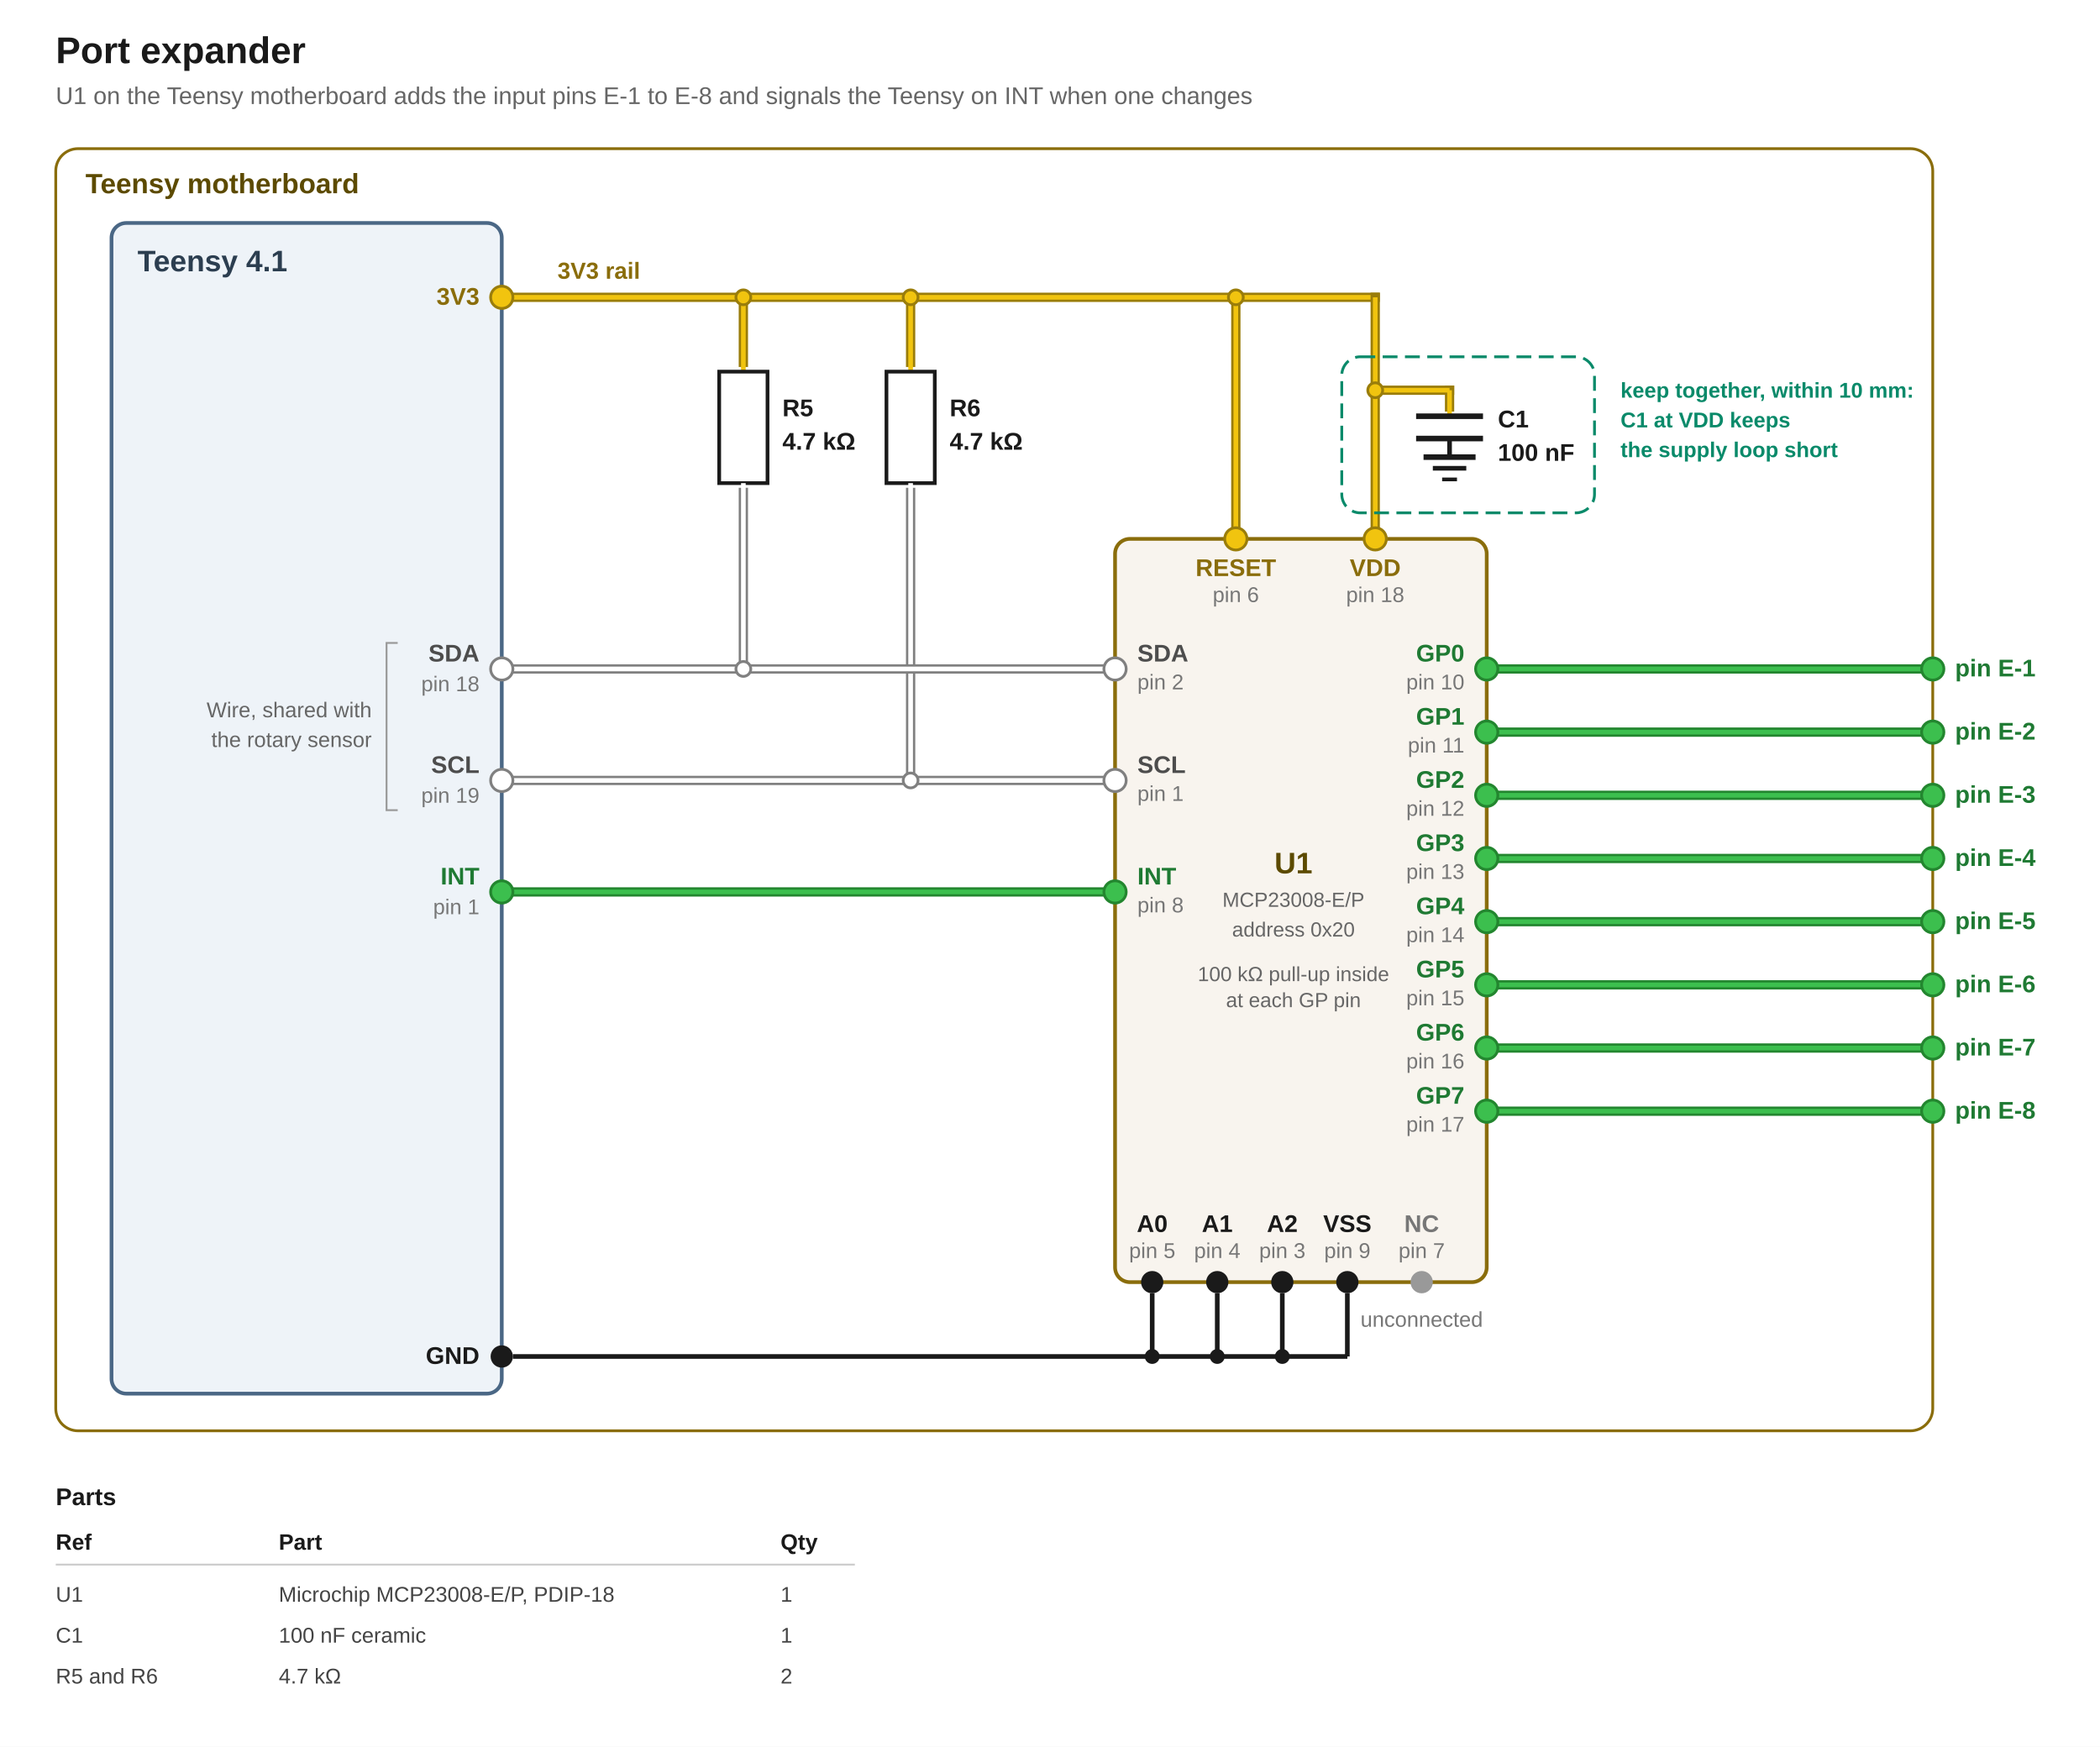
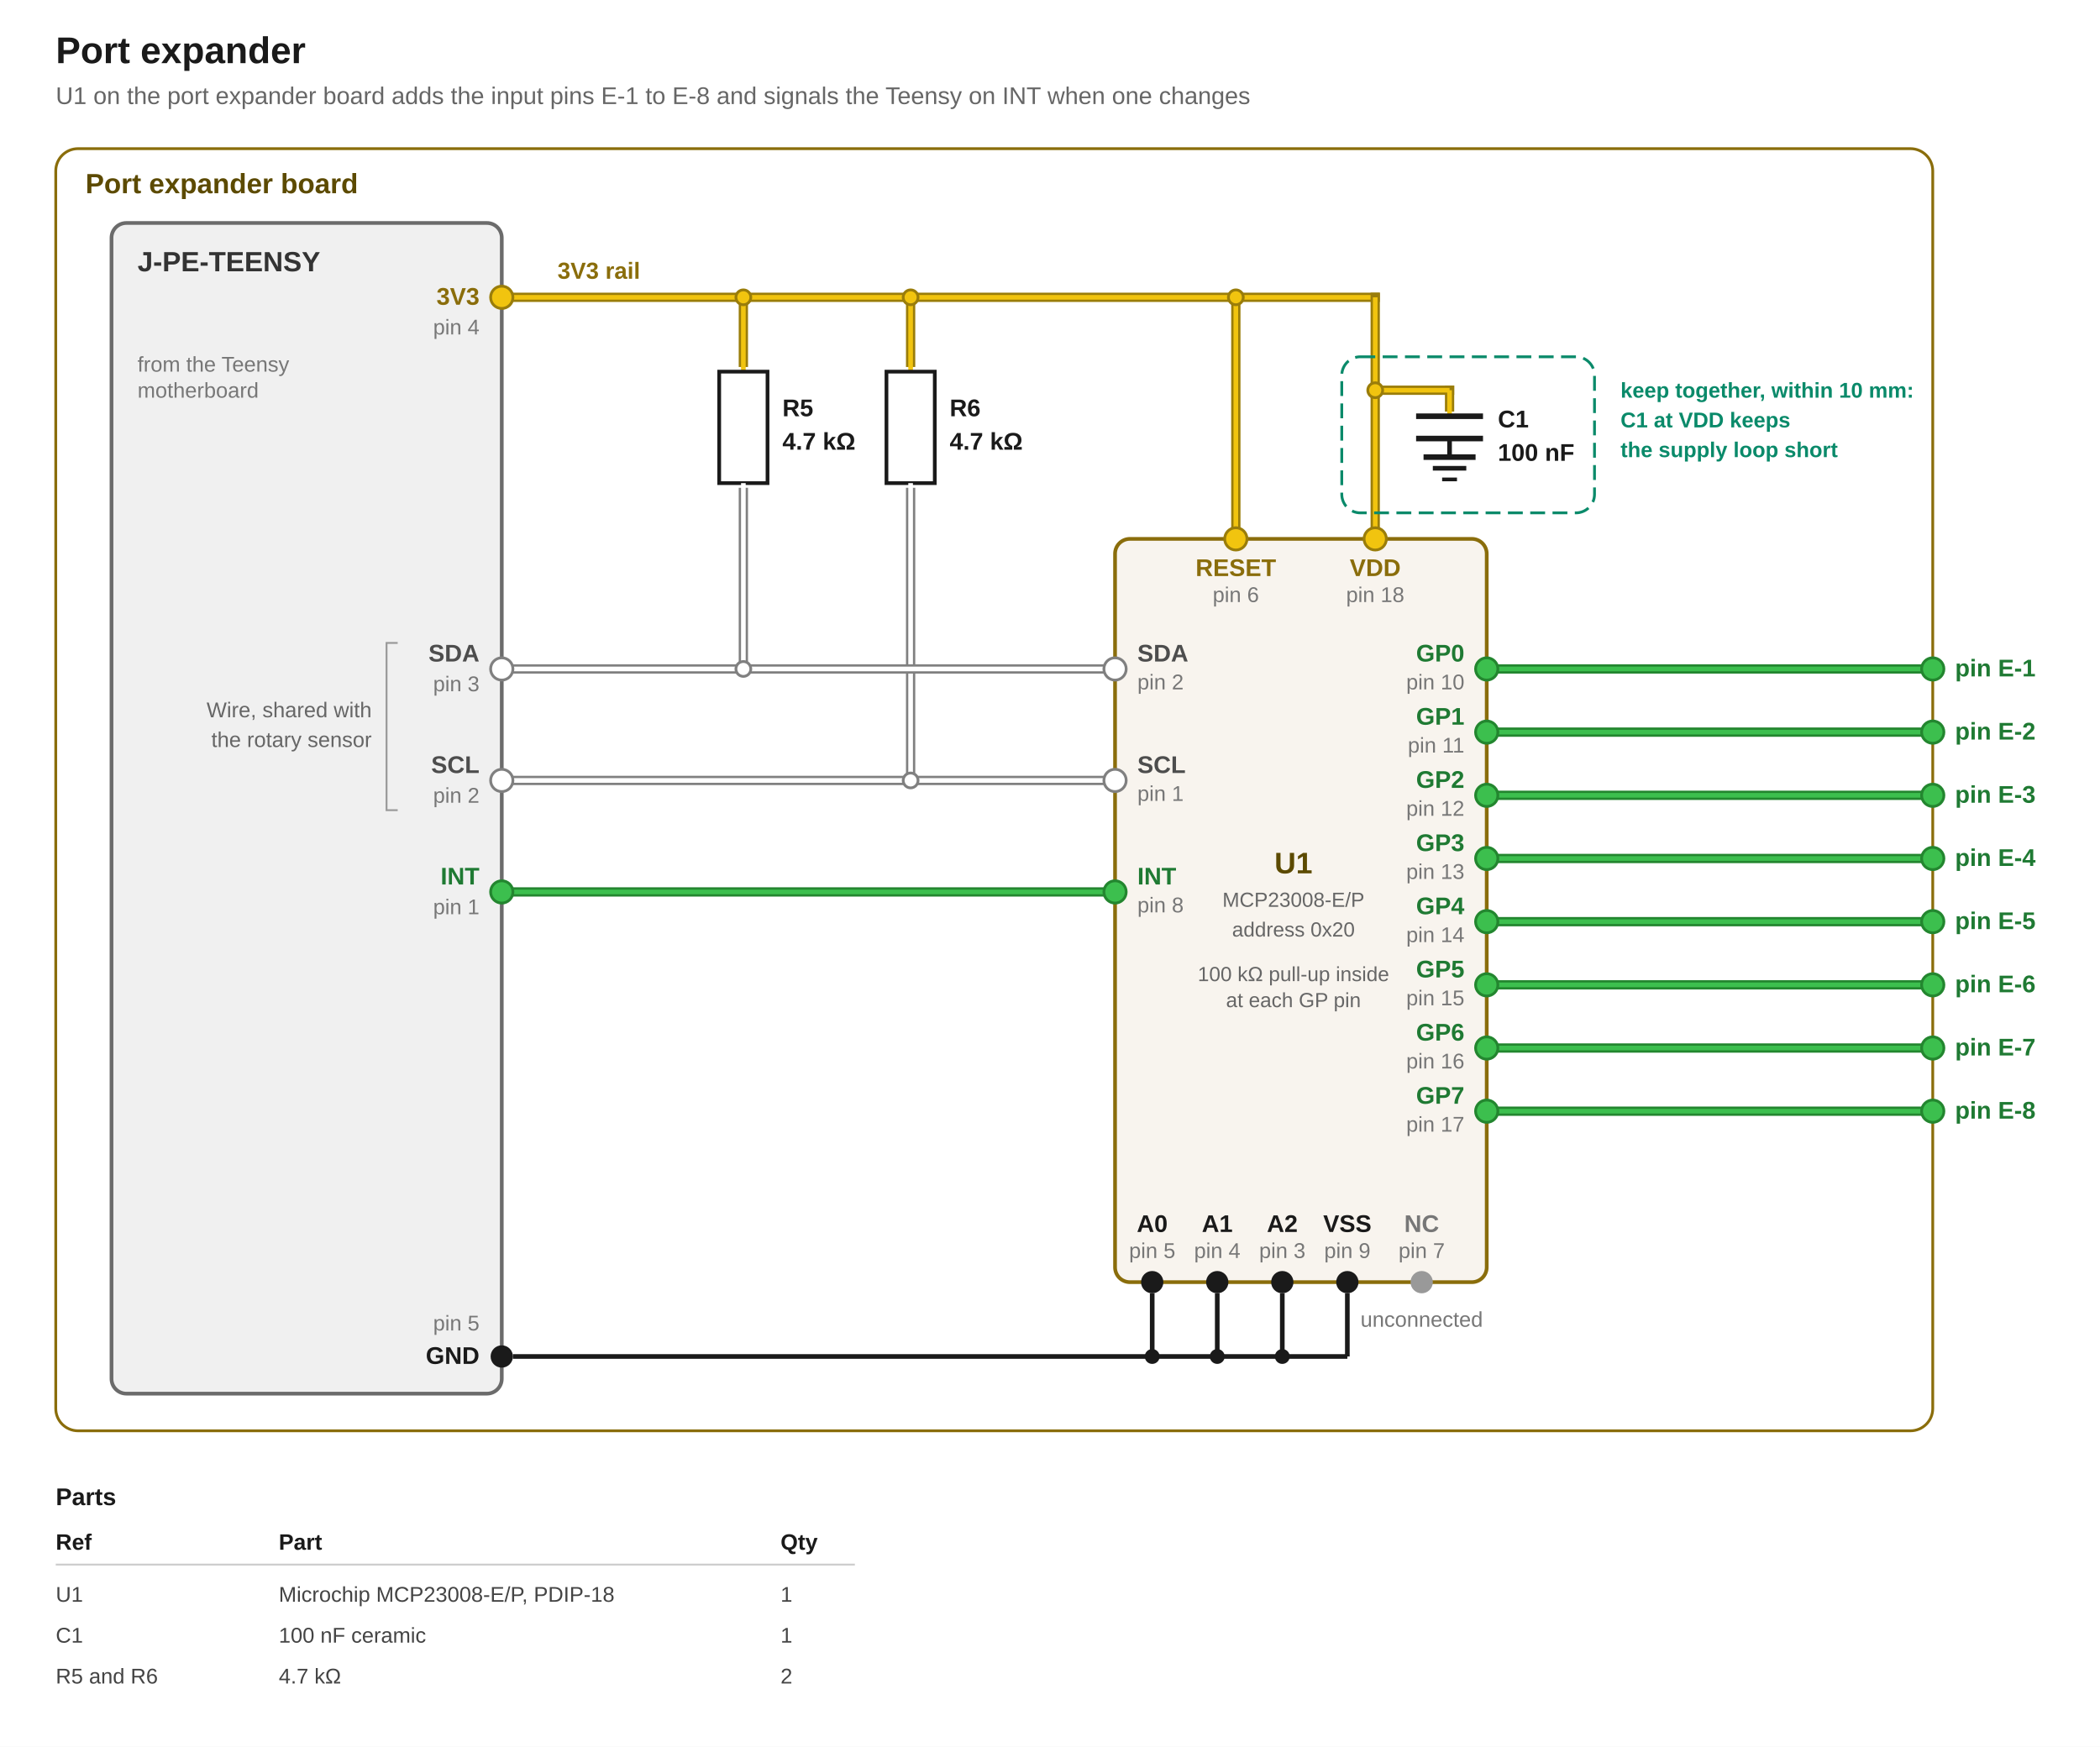
- <svg xmlns="http://www.w3.org/2000/svg" data-boards="motherboard:main" viewBox="0 0 1130 940" font-family="Segoe UI, Arial, sans-serif">
+ <svg xmlns="http://www.w3.org/2000/svg" data-boards="motherboard:expander" viewBox="0 0 1130 940" font-family="Segoe UI, Arial, sans-serif">
  <rect x="0" y="0" width="1130" height="940" fill="#ffffff" />
  <text x="30" y="34" font-size="20" font-weight="700" fill="#1a1a1a">Port expander</text>
-   <text x="30" y="56" font-size="13" fill="#666">U1 on the Teensy motherboard adds the input pins E-1 to E-8 and signals the Teensy on INT when one changes</text>
+   <text x="30" y="56" font-size="13" fill="#666">U1 on the port expander board adds the input pins E-1 to E-8 and signals the Teensy on INT when one changes</text>
  <rect x="30" y="80" width="1010" height="690" rx="12" fill="none" stroke="#8a6d0b" stroke-width="1.5" />
-   <text x="46" y="104" font-size="15" font-weight="700" fill="#5c4a00">Teensy motherboard</text>
-   <rect x="60" y="120" width="210" height="630" rx="8" fill="#eef3f8" stroke="#4a6785" stroke-width="2" data-part="A1" />
-   <text x="74" y="146" font-size="16" font-weight="700" fill="#2c3e50">Teensy 4.1</text>
+   <text x="46" y="104" font-size="15" font-weight="700" fill="#5c4a00">Port expander board</text>
+   <rect x="60" y="120" width="210" height="630" rx="8" fill="#f0f0f0" stroke="#6b6b6b" stroke-width="2" data-part="J-PE-TEENSY" />
+   <text x="74" y="146" font-size="15" font-weight="700" fill="#333333">J-PE-TEENSY</text>
+   <text x="74" y="200" font-size="11.5" fill="#777">from the Teensy</text>
+   <text x="74" y="214" font-size="11.5" fill="#777">motherboard</text>
  <text x="258" y="164" text-anchor="end" font-size="13" font-weight="700" fill="#8a6d0b">3V3</text>
+   <text x="258" y="180" text-anchor="end" font-size="11.5" fill="#777">pin 4</text>
  <text x="258" y="356" text-anchor="end" font-size="13" font-weight="700" fill="#4d4d4d">SDA</text>
-   <text x="258" y="372" text-anchor="end" font-size="11.5" fill="#777" data-pin="SDA on Wire">pin 18</text>
+   <text x="258" y="372" text-anchor="end" font-size="11.5" fill="#777">pin 3</text>
  <text x="258" y="416" text-anchor="end" font-size="13" font-weight="700" fill="#4d4d4d">SCL</text>
-   <text x="258" y="432" text-anchor="end" font-size="11.5" fill="#777" data-pin="SCL on Wire">pin 19</text>
+   <text x="258" y="432" text-anchor="end" font-size="11.5" fill="#777">pin 2</text>
  <text x="258" y="476" text-anchor="end" font-size="13" font-weight="700" fill="#1f7a33">INT</text>
-   <text x="258" y="492" text-anchor="end" font-size="11.5" fill="#777" data-pin="Interrupt from the port expander">pin 1</text>
+   <text x="258" y="492" text-anchor="end" font-size="11.5" fill="#777">pin 1</text>
  <circle cx="270" cy="730" r="6" fill="#1a1a1a" />
  <text x="258" y="734" text-anchor="end" font-size="13" font-weight="700" fill="#1a1a1a">GND</text>
+   <text x="258" y="716" text-anchor="end" font-size="11.5" fill="#777">pin 5</text>
  <polyline points="214,346 208,346 208,436 214,436" fill="none" stroke="#999" stroke-width="1" />
  <text x="200" y="386" text-anchor="end" font-size="11.5" fill="#666">Wire, shared with</text>
  <text x="200" y="402" text-anchor="end" font-size="11.5" fill="#666">the rotary sensor</text>
  <line x1="276" y1="160" x2="742.5" y2="160" stroke="#9a7d0a" stroke-width="5" data-net="3V3" />
-   <line x1="276" y1="160" x2="740" y2="160" stroke="#f1c40f" stroke-width="2.5" data-net="3V3" data-ends="A1.3.3V" />
+   <line x1="276" y1="160" x2="740" y2="160" stroke="#f1c40f" stroke-width="2.5" data-net="3V3" data-ends="J-PE-TEENSY.4" />
  <text x="300" y="150" font-size="12.5" font-weight="700" fill="#8a6d0b">3V3 rail</text>
  <line x1="665" y1="160" x2="665" y2="284" stroke="#9a7d0a" stroke-width="5" data-net="3V3" />
  <line x1="740" y1="157.5" x2="740" y2="284" stroke="#9a7d0a" stroke-width="5" data-net="3V3" />
  <line x1="665" y1="160" x2="665" y2="284" stroke="#f1c40f" stroke-width="2.5" data-net="3V3" data-ends="U1.6" />
  <line x1="740" y1="160" x2="740" y2="284" stroke="#f1c40f" stroke-width="2.5" data-net="3V3" data-ends="U1.18" />
  <line x1="400" y1="160" x2="400" y2="197.5" stroke="#9a7d0a" stroke-width="5" data-net="3V3" />
  <line x1="400" y1="160" x2="400" y2="200" stroke="#f1c40f" stroke-width="2.5" data-net="3V3" data-ends="R5.2" />
  <rect x="387" y="200" width="26" height="60" fill="#fff" stroke="#1a1a1a" stroke-width="2" data-part="R5" />
  <text x="421" y="224" font-size="13" font-weight="700" fill="#1a1a1a">R5</text>
  <text x="421" y="242" font-size="13" font-weight="700" fill="#1a1a1a" data-fig="r_pu_board">4.7 kΩ</text>
  <line x1="400" y1="262.5" x2="400" y2="360" stroke="#808080" stroke-width="5" data-net="SDA" />
  <line x1="400" y1="260" x2="400" y2="360" stroke="#ffffff" stroke-width="2.5" data-net="SDA" data-ends="R5.1" />
  <line x1="490" y1="160" x2="490" y2="197.5" stroke="#9a7d0a" stroke-width="5" data-net="3V3" />
  <line x1="490" y1="160" x2="490" y2="200" stroke="#f1c40f" stroke-width="2.5" data-net="3V3" data-ends="R6.2" />
  <rect x="477" y="200" width="26" height="60" fill="#fff" stroke="#1a1a1a" stroke-width="2" data-part="R6" />
  <text x="511" y="224" font-size="13" font-weight="700" fill="#1a1a1a">R6</text>
  <text x="511" y="242" font-size="13" font-weight="700" fill="#1a1a1a" data-fig="r_pu_board">4.7 kΩ</text>
  <line x1="490" y1="262.5" x2="490" y2="420" stroke="#808080" stroke-width="5" data-net="SCL" />
  <line x1="490" y1="260" x2="490" y2="420" stroke="#ffffff" stroke-width="2.5" data-net="SCL" data-ends="R6.1" />
  <line x1="276" y1="360" x2="594" y2="360" stroke="#808080" stroke-width="5" data-net="SDA" />
  <line x1="276" y1="420" x2="594" y2="420" stroke="#808080" stroke-width="5" data-net="SCL" />
-   <line x1="276" y1="360" x2="594" y2="360" stroke="#ffffff" stroke-width="2.5" data-net="SDA" data-ends="A1.18 U1.2" />
-   <line x1="276" y1="420" x2="594" y2="420" stroke="#ffffff" stroke-width="2.5" data-net="SCL" data-ends="A1.19 U1.1" />
+   <line x1="276" y1="360" x2="594" y2="360" stroke="#ffffff" stroke-width="2.5" data-net="SDA" data-ends="J-PE-TEENSY.3 U1.2" />
+   <line x1="276" y1="420" x2="594" y2="420" stroke="#ffffff" stroke-width="2.5" data-net="SCL" data-ends="J-PE-TEENSY.2 U1.1" />
  <line x1="276" y1="480" x2="594" y2="480" stroke="#23862f" stroke-width="5" data-net="INT" />
-   <line x1="276" y1="480" x2="594" y2="480" stroke="#3cbf4e" stroke-width="2.5" data-net="INT" data-ends="A1.1 U1.8" />
+   <line x1="276" y1="480" x2="594" y2="480" stroke="#3cbf4e" stroke-width="2.5" data-net="INT" data-ends="J-PE-TEENSY.1 U1.8" />
  <line x1="740" y1="210" x2="782.5" y2="210" stroke="#9a7d0a" stroke-width="5" data-net="3V3" />
  <line x1="780" y1="207.5" x2="780" y2="221.5" stroke="#9a7d0a" stroke-width="5" data-net="3V3" />
  <line x1="740" y1="210" x2="780" y2="210" stroke="#f1c40f" stroke-width="2.5" data-net="3V3" />
  <line x1="780" y1="210" x2="780" y2="224" stroke="#f1c40f" stroke-width="2.5" data-net="3V3" data-ends="C1.1" />
  <line x1="762" y1="224" x2="798" y2="224" stroke="#1a1a1a" stroke-width="3" data-part="C1" />
  <line x1="762" y1="236" x2="798" y2="236" stroke="#1a1a1a" stroke-width="3" data-part="C1" />
  <line x1="780" y1="236" x2="780" y2="246" stroke="#1a1a1a" stroke-width="2.5" data-net="GND" data-ends="C1.2" />
  <line x1="766" y1="246" x2="794" y2="246" stroke="#1a1a1a" stroke-width="3" data-rail="GND" />
  <line x1="771" y1="252" x2="789" y2="252" stroke="#1a1a1a" stroke-width="2.5" data-rail="GND" />
  <line x1="776" y1="258" x2="784" y2="258" stroke="#1a1a1a" stroke-width="2" data-rail="GND" />
  <text x="806" y="230" font-size="13" font-weight="700" fill="#1a1a1a">C1</text>
  <text x="806" y="248" font-size="13" font-weight="700" fill="#1a1a1a" data-fig="c1">100 nF</text>
  <rect x="722" y="192" width="136" height="84" rx="10" fill="none" stroke="#0a8a6a" stroke-width="1.5" stroke-dasharray="8 4" />
  <text x="872" y="214" font-size="11.5" font-weight="700" fill="#0a8a6a" data-fig="d_c1">keep together, within 10 mm:</text>
  <text x="872" y="230" font-size="11.5" font-weight="700" fill="#0a8a6a">C1 at VDD keeps</text>
  <text x="872" y="246" font-size="11.5" font-weight="700" fill="#0a8a6a">the supply loop short</text>
  <rect x="600" y="290" width="200" height="400" rx="8" fill="#f8f4ee" stroke="#8a6d0b" stroke-width="2" data-part="U1" />
  <text x="696" y="470" text-anchor="middle" font-size="16" font-weight="700" fill="#5c4a00">U1</text>
  <text x="696" y="488" text-anchor="middle" font-size="11" fill="#666">MCP23008-E/P</text>
  <text x="696" y="504" text-anchor="middle" font-size="11" fill="#666">address 0x20</text>
  <text x="696" y="528" text-anchor="middle" font-size="11" fill="#666" data-fig="r_gppu">100 kΩ pull-up inside</text>
  <text x="696" y="542" text-anchor="middle" font-size="11" fill="#666">at each GP pin</text>
  <text x="665" y="310" text-anchor="middle" font-size="13" font-weight="700" fill="#8a6d0b">RESET</text>
  <text x="665" y="324" text-anchor="middle" font-size="11.5" fill="#777">pin 6</text>
  <text x="740" y="310" text-anchor="middle" font-size="13" font-weight="700" fill="#8a6d0b">VDD</text>
  <text x="740" y="324" text-anchor="middle" font-size="11.5" fill="#777">pin 18</text>
  <text x="612" y="356" font-size="13" font-weight="700" fill="#4d4d4d">SDA</text>
  <text x="612" y="371" font-size="11.5" fill="#777">pin 2</text>
  <text x="612" y="416" font-size="13" font-weight="700" fill="#4d4d4d">SCL</text>
  <text x="612" y="431" font-size="11.5" fill="#777">pin 1</text>
  <text x="612" y="476" font-size="13" font-weight="700" fill="#1f7a33">INT</text>
  <text x="612" y="491" font-size="11.5" fill="#777">pin 8</text>
  <text x="788" y="356" text-anchor="end" font-size="13" font-weight="700" fill="#1f7a33">GP0</text>
  <text x="788" y="371" text-anchor="end" font-size="11.5" fill="#777">pin 10</text>
  <text x="788" y="390" text-anchor="end" font-size="13" font-weight="700" fill="#1f7a33">GP1</text>
  <text x="788" y="405" text-anchor="end" font-size="11.5" fill="#777">pin 11</text>
  <text x="788" y="424" text-anchor="end" font-size="13" font-weight="700" fill="#1f7a33">GP2</text>
  <text x="788" y="439" text-anchor="end" font-size="11.5" fill="#777">pin 12</text>
  <text x="788" y="458" text-anchor="end" font-size="13" font-weight="700" fill="#1f7a33">GP3</text>
  <text x="788" y="473" text-anchor="end" font-size="11.5" fill="#777">pin 13</text>
  <text x="788" y="492" text-anchor="end" font-size="13" font-weight="700" fill="#1f7a33">GP4</text>
  <text x="788" y="507" text-anchor="end" font-size="11.5" fill="#777">pin 14</text>
  <text x="788" y="526" text-anchor="end" font-size="13" font-weight="700" fill="#1f7a33">GP5</text>
  <text x="788" y="541" text-anchor="end" font-size="11.5" fill="#777">pin 15</text>
  <text x="788" y="560" text-anchor="end" font-size="13" font-weight="700" fill="#1f7a33">GP6</text>
  <text x="788" y="575" text-anchor="end" font-size="11.5" fill="#777">pin 16</text>
  <text x="788" y="594" text-anchor="end" font-size="13" font-weight="700" fill="#1f7a33">GP7</text>
  <text x="788" y="609" text-anchor="end" font-size="11.5" fill="#777">pin 17</text>
  <circle cx="620" cy="690" r="6" fill="#1a1a1a" />
  <text x="620" y="663" text-anchor="middle" font-size="13" font-weight="700" fill="#1a1a1a">A0</text>
  <text x="620" y="677" text-anchor="middle" font-size="11.5" fill="#777">pin 5</text>
  <circle cx="655" cy="690" r="6" fill="#1a1a1a" />
  <text x="655" y="663" text-anchor="middle" font-size="13" font-weight="700" fill="#1a1a1a">A1</text>
  <text x="655" y="677" text-anchor="middle" font-size="11.5" fill="#777">pin 4</text>
  <circle cx="690" cy="690" r="6" fill="#1a1a1a" />
  <text x="690" y="663" text-anchor="middle" font-size="13" font-weight="700" fill="#1a1a1a">A2</text>
  <text x="690" y="677" text-anchor="middle" font-size="11.5" fill="#777">pin 3</text>
  <circle cx="725" cy="690" r="6" fill="#1a1a1a" />
  <text x="725" y="663" text-anchor="middle" font-size="13" font-weight="700" fill="#1a1a1a">VSS</text>
  <text x="725" y="677" text-anchor="middle" font-size="11.5" fill="#777">pin 9</text>
  <circle cx="765" cy="690" r="6" fill="#999" />
  <text x="765" y="663" text-anchor="middle" font-size="13" font-weight="700" fill="#777">NC</text>
  <text x="765" y="677" text-anchor="middle" font-size="11.5" fill="#777">pin 7</text>
  <text x="765" y="714" text-anchor="middle" font-size="11.5" fill="#777">unconnected</text>
-   <line x1="276" y1="730" x2="725" y2="730" stroke="#1a1a1a" stroke-width="2.5" data-net="GND" data-ends="A1.GND" />
+   <line x1="276" y1="730" x2="725" y2="730" stroke="#1a1a1a" stroke-width="2.5" data-net="GND" data-ends="J-PE-TEENSY.5" />
  <line x1="620" y1="696" x2="620" y2="730" stroke="#1a1a1a" stroke-width="2.5" data-net="GND" data-ends="U1.5" />
  <line x1="655" y1="696" x2="655" y2="730" stroke="#1a1a1a" stroke-width="2.5" data-net="GND" data-ends="U1.4" />
  <line x1="690" y1="696" x2="690" y2="730" stroke="#1a1a1a" stroke-width="2.5" data-net="GND" data-ends="U1.3" />
  <line x1="725" y1="696" x2="725" y2="730" stroke="#1a1a1a" stroke-width="2.5" data-net="GND" data-ends="U1.9" />
  <circle cx="620" cy="730" r="4" fill="#1a1a1a" />
  <circle cx="655" cy="730" r="4" fill="#1a1a1a" />
  <circle cx="690" cy="730" r="4" fill="#1a1a1a" />
  <line x1="806" y1="360" x2="1034" y2="360" stroke="#23862f" stroke-width="5" data-net="E-1" />
  <line x1="806" y1="394" x2="1034" y2="394" stroke="#23862f" stroke-width="5" data-net="E-2" />
  <line x1="806" y1="428" x2="1034" y2="428" stroke="#23862f" stroke-width="5" data-net="E-3" />
  <line x1="806" y1="462" x2="1034" y2="462" stroke="#23862f" stroke-width="5" data-net="E-4" />
  <line x1="806" y1="496" x2="1034" y2="496" stroke="#23862f" stroke-width="5" data-net="E-5" />
  <line x1="806" y1="530" x2="1034" y2="530" stroke="#23862f" stroke-width="5" data-net="E-6" />
  <line x1="806" y1="564" x2="1034" y2="564" stroke="#23862f" stroke-width="5" data-net="E-7" />
  <line x1="806" y1="598" x2="1034" y2="598" stroke="#23862f" stroke-width="5" data-net="E-8" />
  <line x1="806" y1="360" x2="1034" y2="360" stroke="#3cbf4e" stroke-width="2.5" data-net="E-1" data-ends="U1.10" />
  <line x1="806" y1="394" x2="1034" y2="394" stroke="#3cbf4e" stroke-width="2.5" data-net="E-2" data-ends="U1.11" />
  <line x1="806" y1="428" x2="1034" y2="428" stroke="#3cbf4e" stroke-width="2.5" data-net="E-3" data-ends="U1.12" />
  <line x1="806" y1="462" x2="1034" y2="462" stroke="#3cbf4e" stroke-width="2.5" data-net="E-4" data-ends="U1.13" />
  <line x1="806" y1="496" x2="1034" y2="496" stroke="#3cbf4e" stroke-width="2.5" data-net="E-5" data-ends="U1.14" />
  <line x1="806" y1="530" x2="1034" y2="530" stroke="#3cbf4e" stroke-width="2.5" data-net="E-6" data-ends="U1.15" />
  <line x1="806" y1="564" x2="1034" y2="564" stroke="#3cbf4e" stroke-width="2.5" data-net="E-7" data-ends="U1.16" />
  <line x1="806" y1="598" x2="1034" y2="598" stroke="#3cbf4e" stroke-width="2.5" data-net="E-8" data-ends="U1.17" />
  <text x="1052" y="364" font-size="13" font-weight="700" fill="#1f7a33">pin E-1</text>
  <text x="1052" y="398" font-size="13" font-weight="700" fill="#1f7a33">pin E-2</text>
  <text x="1052" y="432" font-size="13" font-weight="700" fill="#1f7a33">pin E-3</text>
  <text x="1052" y="466" font-size="13" font-weight="700" fill="#1f7a33">pin E-4</text>
  <text x="1052" y="500" font-size="13" font-weight="700" fill="#1f7a33">pin E-5</text>
  <text x="1052" y="534" font-size="13" font-weight="700" fill="#1f7a33">pin E-6</text>
  <text x="1052" y="568" font-size="13" font-weight="700" fill="#1f7a33">pin E-7</text>
  <text x="1052" y="602" font-size="13" font-weight="700" fill="#1f7a33">pin E-8</text>
  <text x="30" y="810" font-size="13" font-weight="700" fill="#1a1a1a">Parts</text>
  <text x="30" y="834" font-size="12" font-weight="700" fill="#1a1a1a">Ref</text>
  <text x="150" y="834" font-size="12" font-weight="700" fill="#1a1a1a">Part</text>
  <text x="420" y="834" font-size="12" font-weight="700" fill="#1a1a1a">Qty</text>
  <line x1="30" y1="842" x2="460" y2="842" stroke="#ccc" stroke-width="1" />
  <text x="30" y="862" font-size="11.5" fill="#444">U1</text>
  <text x="150" y="862" font-size="11.5" fill="#444">Microchip MCP23008-E/P, PDIP-18</text>
  <text x="420" y="862" font-size="11.5" fill="#444">1</text>
  <text x="30" y="884" font-size="11.5" fill="#444">C1</text>
  <text x="150" y="884" font-size="11.5" fill="#444" data-fig="c1">100 nF ceramic</text>
  <text x="420" y="884" font-size="11.5" fill="#444">1</text>
  <text x="30" y="906" font-size="11.5" fill="#444">R5 and R6</text>
  <text x="150" y="906" font-size="11.5" fill="#444" data-fig="r_pu_board">4.7 kΩ</text>
  <text x="420" y="906" font-size="11.5" fill="#444">2</text>
  <circle cx="270" cy="160" r="6" fill="#f1c40f" stroke="#9a7d0a" stroke-width="1.5" />
  <circle cx="270" cy="360" r="6" fill="#ffffff" stroke="#808080" stroke-width="1.5" />
  <circle cx="270" cy="420" r="6" fill="#ffffff" stroke="#808080" stroke-width="1.5" />
  <circle cx="270" cy="480" r="6" fill="#3cbf4e" stroke="#23862f" stroke-width="1.5" />
  <circle cx="400" cy="160" r="4" fill="#f1c40f" stroke="#9a7d0a" stroke-width="1.5" />
  <circle cx="490" cy="160" r="4" fill="#f1c40f" stroke="#9a7d0a" stroke-width="1.5" />
  <circle cx="665" cy="160" r="4" fill="#f1c40f" stroke="#9a7d0a" stroke-width="1.5" />
  <circle cx="400" cy="360" r="4" fill="#ffffff" stroke="#808080" stroke-width="1.5" />
  <circle cx="490" cy="420" r="4" fill="#ffffff" stroke="#808080" stroke-width="1.5" />
  <circle cx="740" cy="210" r="4" fill="#f1c40f" stroke="#9a7d0a" stroke-width="1.5" />
  <circle cx="665" cy="290" r="6" fill="#f1c40f" stroke="#9a7d0a" stroke-width="1.5" />
  <circle cx="740" cy="290" r="6" fill="#f1c40f" stroke="#9a7d0a" stroke-width="1.5" />
  <circle cx="600" cy="360" r="6" fill="#ffffff" stroke="#808080" stroke-width="1.5" />
  <circle cx="600" cy="420" r="6" fill="#ffffff" stroke="#808080" stroke-width="1.5" />
  <circle cx="600" cy="480" r="6" fill="#3cbf4e" stroke="#23862f" stroke-width="1.5" />
  <circle cx="800" cy="360" r="6" fill="#3cbf4e" stroke="#23862f" stroke-width="1.5" />
  <circle cx="800" cy="394" r="6" fill="#3cbf4e" stroke="#23862f" stroke-width="1.5" />
  <circle cx="800" cy="428" r="6" fill="#3cbf4e" stroke="#23862f" stroke-width="1.5" />
  <circle cx="800" cy="462" r="6" fill="#3cbf4e" stroke="#23862f" stroke-width="1.5" />
  <circle cx="800" cy="496" r="6" fill="#3cbf4e" stroke="#23862f" stroke-width="1.5" />
  <circle cx="800" cy="530" r="6" fill="#3cbf4e" stroke="#23862f" stroke-width="1.5" />
  <circle cx="800" cy="564" r="6" fill="#3cbf4e" stroke="#23862f" stroke-width="1.5" />
  <circle cx="800" cy="598" r="6" fill="#3cbf4e" stroke="#23862f" stroke-width="1.5" />
  <circle cx="1040" cy="360" r="6" fill="#3cbf4e" stroke="#23862f" stroke-width="1.5" />
  <circle cx="1040" cy="394" r="6" fill="#3cbf4e" stroke="#23862f" stroke-width="1.5" />
  <circle cx="1040" cy="428" r="6" fill="#3cbf4e" stroke="#23862f" stroke-width="1.5" />
  <circle cx="1040" cy="462" r="6" fill="#3cbf4e" stroke="#23862f" stroke-width="1.5" />
  <circle cx="1040" cy="496" r="6" fill="#3cbf4e" stroke="#23862f" stroke-width="1.5" />
  <circle cx="1040" cy="530" r="6" fill="#3cbf4e" stroke="#23862f" stroke-width="1.5" />
  <circle cx="1040" cy="564" r="6" fill="#3cbf4e" stroke="#23862f" stroke-width="1.5" />
  <circle cx="1040" cy="598" r="6" fill="#3cbf4e" stroke="#23862f" stroke-width="1.5" />
</svg>
